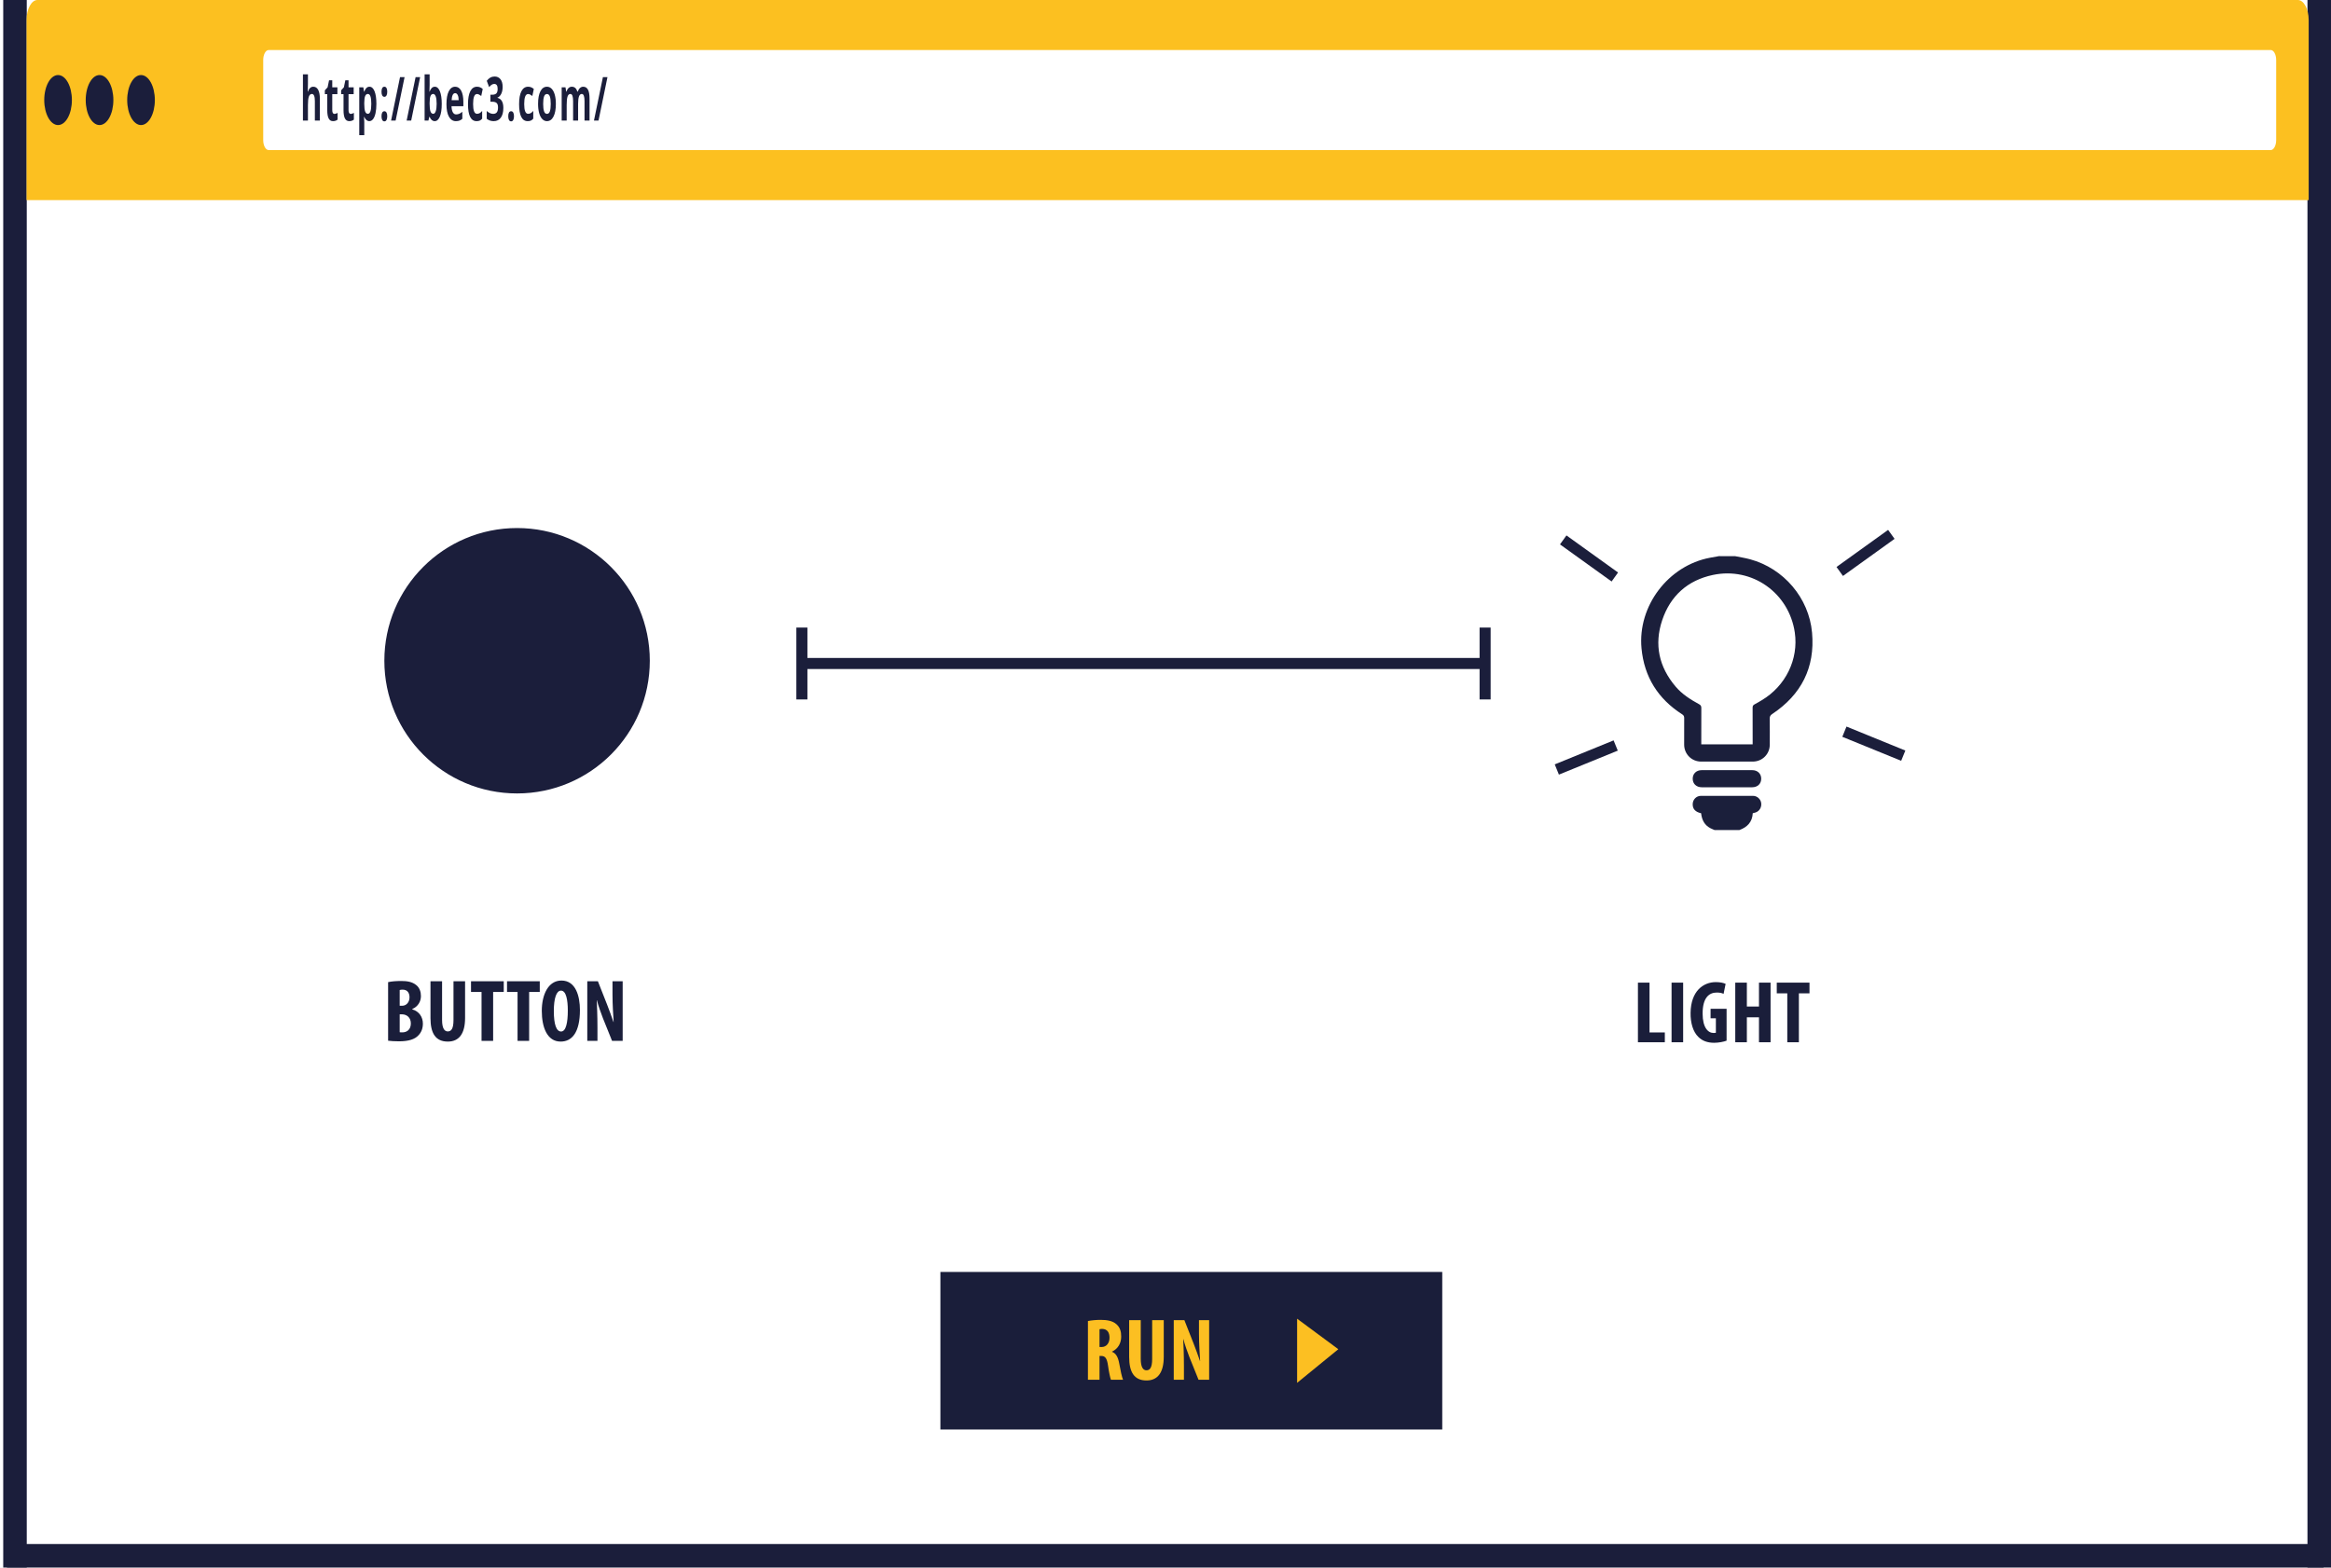
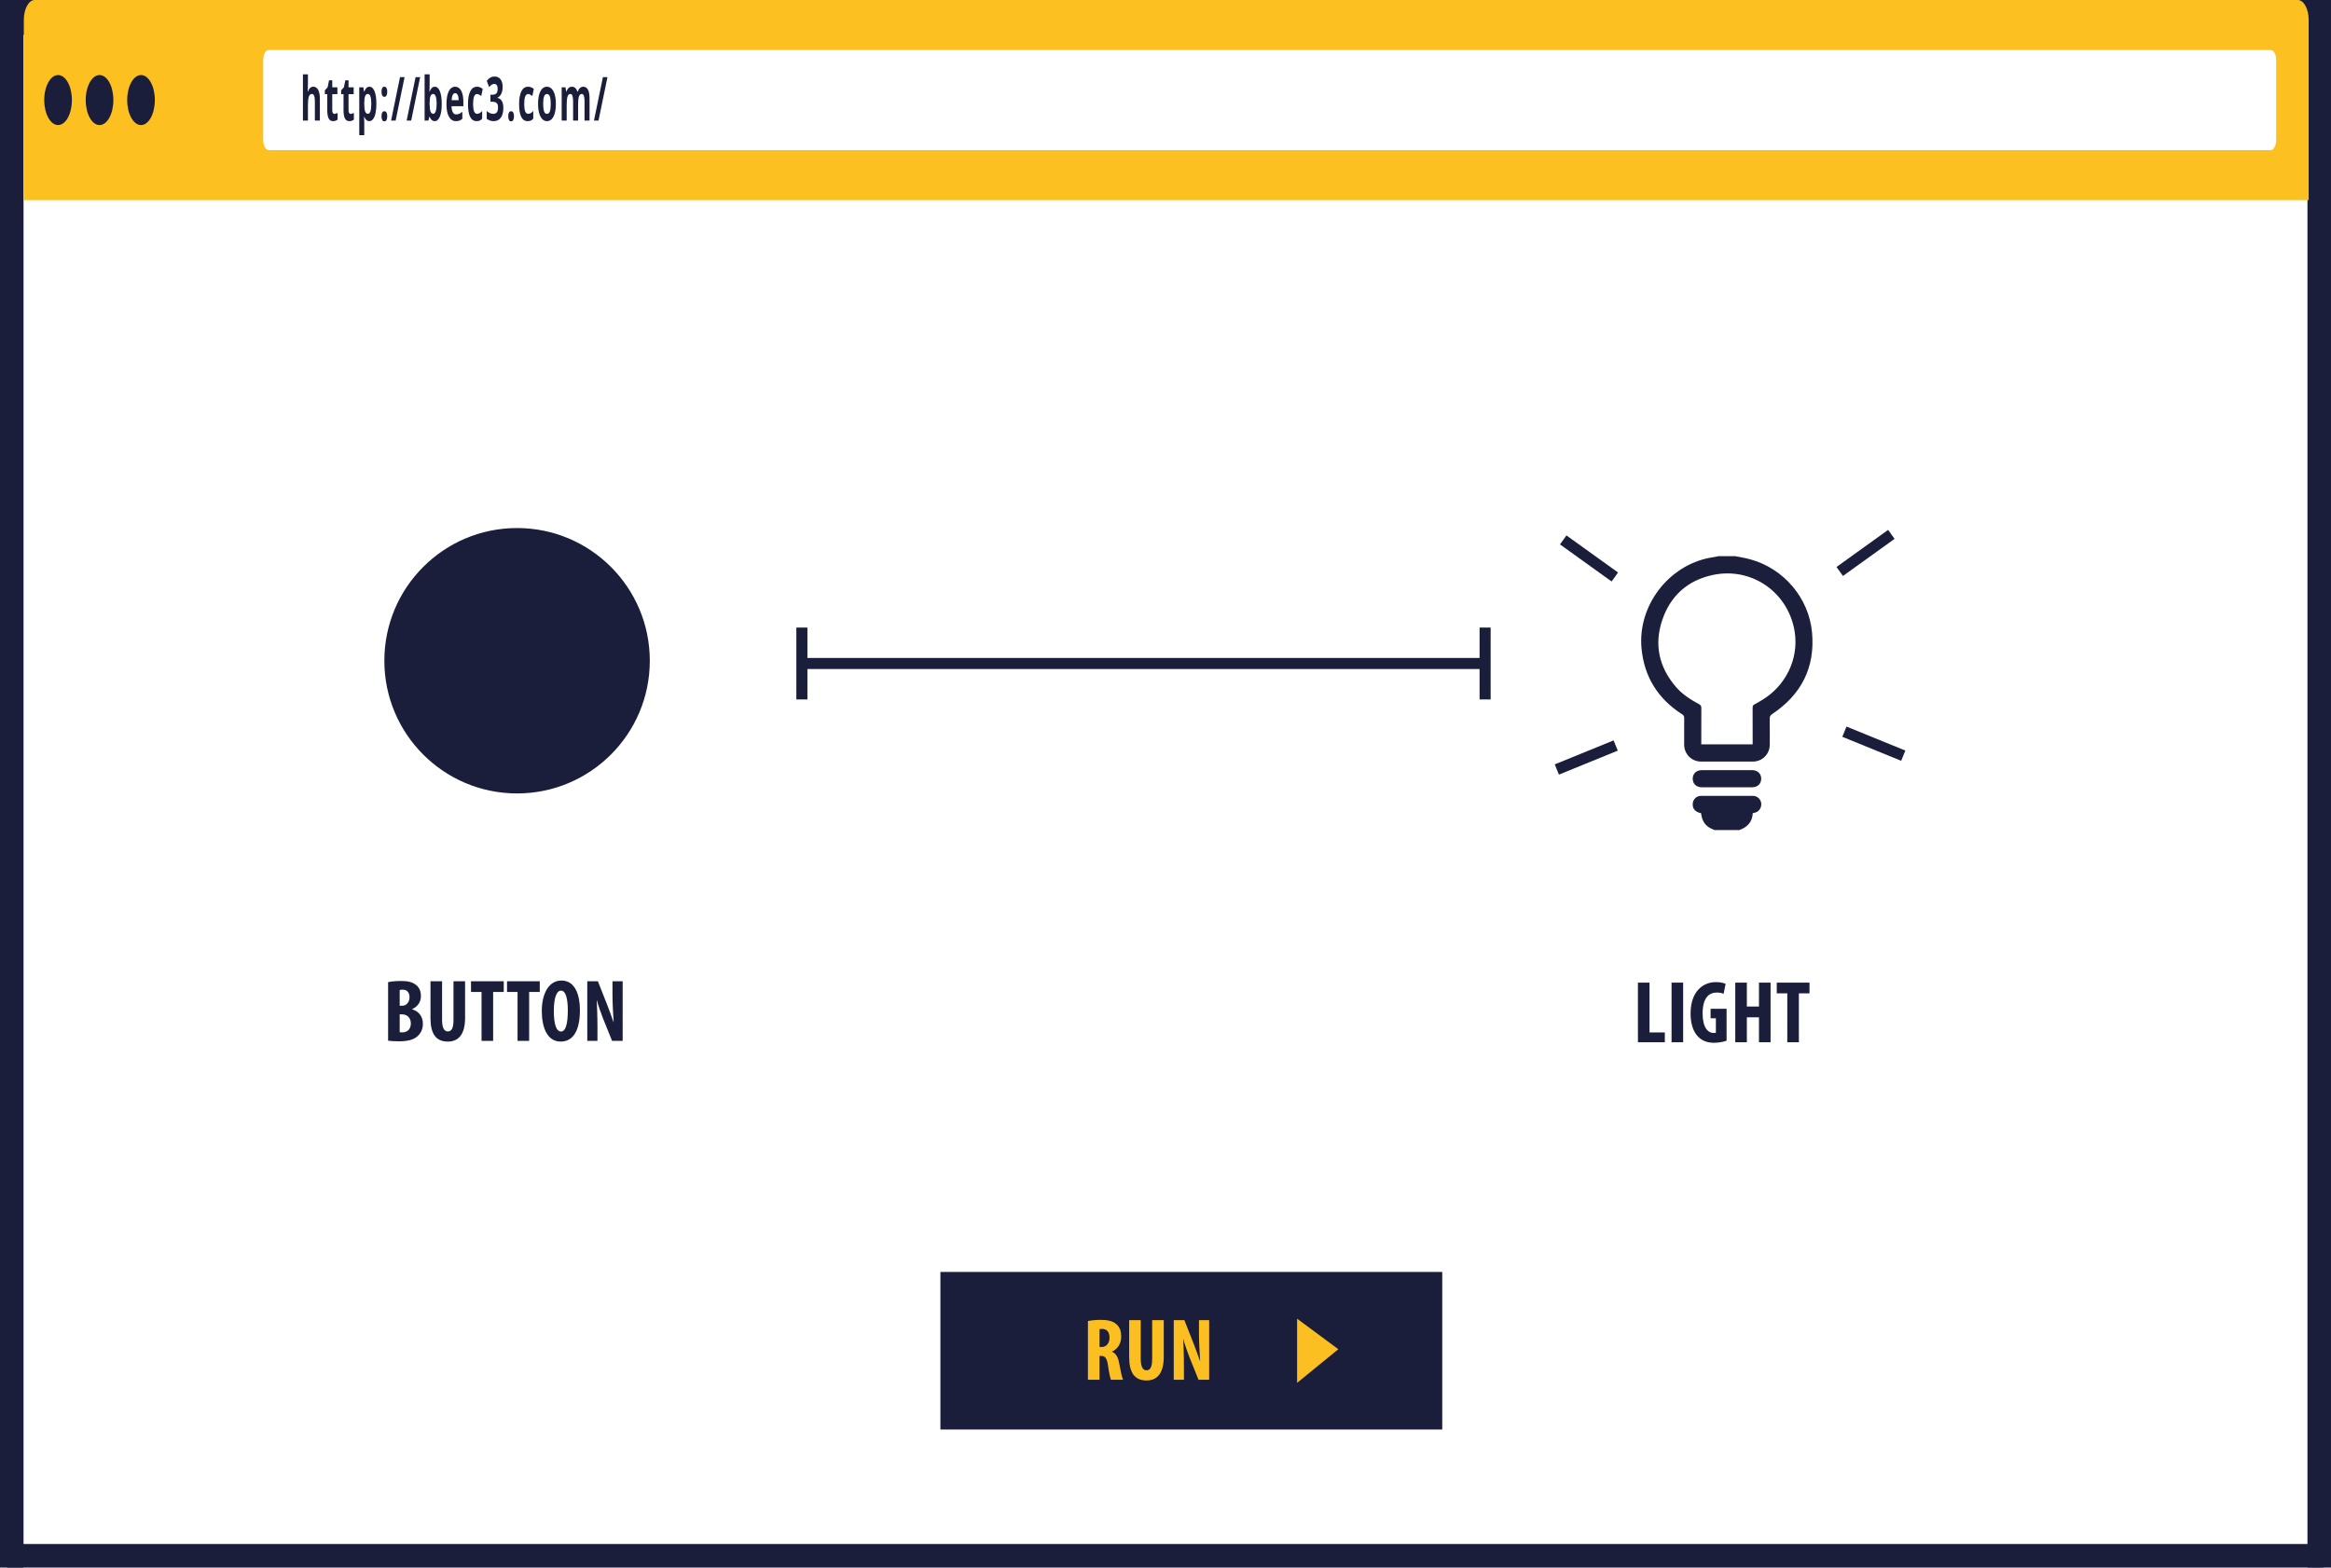
- <svg xmlns="http://www.w3.org/2000/svg" version="1.1" x="0px" y="0px" width="843px" height="567px" viewBox="0 0 843 567" enable-background="new 0 0 843 567" xml:space="preserve">
-   <g id="Calque_7">
-     <rect x="-1.889" y="-3.395" fill="#FFFFFF" width="844.889" height="570.395" />
-   </g>
+ <svg xmlns="http://www.w3.org/2000/svg" version="1.1" id="Calque_1" x="0px" y="0px" width="843px" height="567px" viewBox="0 0 843 567" enable-background="new 0 0 843 567" xml:space="preserve">
  <g id="Browser">
-     <rect x="1.167" fill="#1B1E3B" width="8.51" height="567" />
+     <rect x="2.991" y="1" fill="#FFFFFF" width="836.009" height="560" />
+     <rect fill="#1B1E3B" width="8.51" height="567" />
+     <rect fill="#1B1E3B" width="842" height="12.637" />
    <rect x="834.49" y="-0.826" fill="#1B1E3B" width="8.51" height="567.826" />
    <rect x="2.5" y="558.49" fill="#1B1E3B" width="837.826" height="8.51" />
    <g id="Top_Background">
      <g>
-         <path fill="#FCC020" d="M830.995,0H13.542c-2.171,0-3.93,3.241-3.93,7.238v65.144h825.314V7.238     C834.926,3.241,833.166,0,830.995,0z" />
+         <path fill="#FCC020" d="M830.99,0H12.547c-2.174,0-3.935,3.241-3.935,7.238v65.144h826.314V7.238     C834.926,3.241,833.164,0,830.99,0z" />
      </g>
    </g>
    <g id="URL_Background">
      <g>
-         <path fill="#FFFFFF" d="M821.193,18.095H97.17c-1.094,0-1.981,1.621-1.981,3.619v28.953c0,1.999,0.887,3.619,1.981,3.619h724.023     c1.094,0,1.98-1.621,1.98-3.619V21.714C823.174,19.716,822.287,18.095,821.193,18.095z" />
+         <path fill="#FFFFFF" d="M821.193,18.095H97.17c-1.094,0-1.981,1.621-1.981,3.619v28.953c0,1.999,0.887,3.619,1.981,3.619h724.023     c1.094,0,1.979-1.621,1.979-3.619V21.714C823.174,19.716,822.287,18.095,821.193,18.095z" />
      </g>
    </g>
    <g id="Circle">
      <g>
        <ellipse fill="#1B1E3B" cx="51" cy="36.191" rx="5" ry="9.048" />
      </g>
    </g>
    <g id="Circle_1_">
      <g>
        <ellipse fill="#1B1E3B" cx="36" cy="36.191" rx="5" ry="9.048" />
      </g>
    </g>
    <g id="Circle_2_">
      <g>
        <ellipse fill="#1B1E3B" cx="21" cy="36.191" rx="5" ry="9.048" />
      </g>
    </g>
    <g>
-       <path fill="#1B1E3B" d="M115.682,43.604h-1.811v-7.015c0-1.733-0.356-2.6-1.068-2.6c-0.507,0-0.873,0.312-1.099,0.935    s-0.338,1.633-0.338,3.029v5.65h-1.811V26.889h1.811v3.405c0,0.265-0.014,0.888-0.042,1.869l-0.042,0.967h0.095    c0.403-1.174,1.044-1.762,1.923-1.762c0.78,0,1.371,0.38,1.775,1.139c0.404,0.759,0.605,1.848,0.605,3.266V43.604z" />
+       <path fill="#1B1E3B" d="M115.682,43.604h-1.811v-7.015c0-1.733-0.356-2.6-1.068-2.6c-0.507,0-0.873,0.312-1.099,0.935    s-0.338,1.633-0.338,3.029v5.65h-1.811V26.889h1.811v3.405c0,0.265-0.014,0.888-0.042,1.869l-0.042,0.967h0.095    c0.403-1.174,1.044-1.762,1.923-1.762c0.78,0,1.371,0.38,1.775,1.139c0.404,0.759,0.605,1.848,0.605,3.266v7.831H115.682z" />
      <path fill="#1B1E3B" d="M120.95,41.208c0.316,0,0.696-0.125,1.14-0.376v2.438c-0.451,0.365-1.005,0.548-1.662,0.548    c-0.725,0-1.252-0.331-1.582-0.994c-0.331-0.662-0.496-1.656-0.496-2.981v-5.79h-0.867v-1.386l0.998-1.096l0.522-2.535h1.158    v2.557h1.858v2.46h-1.858v5.79c0,0.466,0.072,0.81,0.216,1.031C120.521,41.098,120.712,41.208,120.95,41.208z" />
      <path fill="#1B1E3B" d="M126.836,41.208c0.316,0,0.696-0.125,1.14-0.376v2.438c-0.451,0.365-1.005,0.548-1.662,0.548    c-0.725,0-1.252-0.331-1.582-0.994c-0.331-0.662-0.496-1.656-0.496-2.981v-5.79h-0.867v-1.386l0.998-1.096l0.522-2.535h1.158    v2.557h1.858v2.46h-1.858v5.79c0,0.466,0.072,0.81,0.216,1.031C126.407,41.098,126.598,41.208,126.836,41.208z" />
-       <path fill="#1B1E3B" d="M133.57,43.819c-0.78,0-1.391-0.512-1.834-1.536h-0.095c0.063,1.003,0.095,1.583,0.095,1.74v4.866h-1.811    V31.594h1.472l0.255,1.558h0.083c0.424-1.188,1.051-1.783,1.882-1.783c0.784,0,1.397,0.548,1.84,1.644    c0.443,1.096,0.665,2.618,0.665,4.565c0,1.282-0.104,2.396-0.312,3.341c-0.208,0.945-0.504,1.665-0.888,2.159    S134.088,43.819,133.57,43.819z M133.036,33.99c-0.447,0-0.774,0.249-0.979,0.747c-0.206,0.498-0.312,1.32-0.321,2.465v0.354    c0,1.289,0.106,2.213,0.318,2.771c0.211,0.559,0.547,0.838,1.006,0.838c0.811,0,1.217-1.21,1.217-3.631    c0-1.182-0.1-2.068-0.3-2.659S133.463,33.99,133.036,33.99z" />
+       <path fill="#1B1E3B" d="M133.57,43.819c-0.78,0-1.391-0.512-1.834-1.536h-0.095c0.063,1.003,0.095,1.583,0.095,1.74v4.866h-1.811    V31.594h1.472l0.255,1.558h0.083c0.424-1.188,1.051-1.783,1.882-1.783c0.784,0,1.397,0.548,1.84,1.644    c0.443,1.096,0.665,2.618,0.665,4.565c0,1.282-0.104,2.396-0.312,3.341c-0.208,0.945-0.504,1.665-0.888,2.159    C134.538,43.572,134.088,43.819,133.57,43.819z M133.036,33.99c-0.447,0-0.774,0.249-0.979,0.747    c-0.206,0.498-0.312,1.32-0.321,2.465v0.354c0,1.289,0.106,2.213,0.318,2.771c0.211,0.559,0.547,0.838,1.006,0.838    c0.811,0,1.217-1.21,1.217-3.631c0-1.182-0.1-2.068-0.3-2.659C133.777,34.284,133.463,33.99,133.036,33.99z" />
      <path fill="#1B1E3B" d="M137.971,33.195c0-0.602,0.089-1.056,0.268-1.364c0.178-0.308,0.437-0.462,0.777-0.462    c0.329,0,0.583,0.158,0.763,0.473c0.18,0.315,0.27,0.767,0.27,1.354c0,0.58-0.092,1.03-0.276,1.348    c-0.184,0.319-0.436,0.478-0.757,0.478c-0.333,0-0.59-0.157-0.771-0.473C138.062,34.233,137.971,33.782,137.971,33.195z     M137.971,42.068c0-0.602,0.089-1.056,0.268-1.364c0.178-0.308,0.437-0.462,0.777-0.462c0.329,0,0.583,0.158,0.763,0.473    c0.18,0.315,0.27,0.767,0.27,1.354c0,0.566-0.091,1.012-0.273,1.337c-0.182,0.326-0.435,0.489-0.76,0.489    c-0.333,0-0.59-0.16-0.771-0.478C138.062,43.098,137.971,42.648,137.971,42.068z" />
      <path fill="#1B1E3B" d="M146.314,27.899l-3.235,15.705h-1.645l3.235-15.705H146.314z" />
      <path fill="#1B1E3B" d="M151.944,27.899l-3.235,15.705h-1.645l3.235-15.705H151.944z" />
-       <path fill="#1B1E3B" d="M157.253,31.369c0.784,0,1.397,0.553,1.84,1.66c0.443,1.106,0.665,2.623,0.665,4.549    c0,1.984-0.229,3.52-0.686,4.608c-0.457,1.089-1.08,1.633-1.867,1.633c-0.78,0-1.391-0.512-1.834-1.536h-0.125l-0.303,1.321    h-1.383V26.889h1.811v3.889c0,0.494-0.023,1.286-0.071,2.374h0.071C155.795,31.963,156.422,31.369,157.253,31.369z M156.672,33.99    c-0.447,0-0.774,0.249-0.979,0.747c-0.206,0.498-0.312,1.32-0.321,2.465v0.354c0,1.289,0.106,2.213,0.318,2.771    c0.211,0.559,0.547,0.838,1.006,0.838c0.372,0,0.667-0.31,0.887-0.929c0.22-0.619,0.33-1.52,0.33-2.702s-0.111-2.068-0.333-2.659    S157.056,33.99,156.672,33.99z" />
-       <path fill="#1B1E3B" d="M164.867,43.819c-1.068,0-1.904-0.533-2.505-1.601c-0.602-1.067-0.902-2.578-0.902-4.533    c0-2.012,0.278-3.568,0.834-4.667c0.556-1.099,1.325-1.649,2.306-1.649c0.938,0,1.668,0.483,2.19,1.45s0.784,2.303,0.784,4.007    v1.59h-4.28c0.02,0.931,0.172,1.658,0.457,2.181c0.285,0.523,0.685,0.784,1.199,0.784c0.4,0,0.778-0.075,1.134-0.226    c0.356-0.15,0.729-0.39,1.116-0.72v2.535c-0.316,0.287-0.655,0.5-1.015,0.639C165.825,43.749,165.385,43.819,164.867,43.819z     M164.611,33.7c-0.384,0-0.685,0.22-0.902,0.661s-0.342,1.065-0.374,1.875h2.541c-0.008-0.809-0.125-1.434-0.35-1.875    S164.995,33.7,164.611,33.7z" />
-       <path fill="#1B1E3B" d="M172.349,43.819c-2.066,0-3.099-2.052-3.099-6.155c0-2.041,0.281-3.6,0.843-4.678    c0.562-1.078,1.367-1.617,2.416-1.617c0.768,0,1.457,0.272,2.066,0.816l-0.534,2.535c-0.285-0.208-0.55-0.377-0.795-0.51    c-0.246-0.132-0.491-0.199-0.736-0.199c-0.942,0-1.413,1.21-1.413,3.631c0,2.349,0.471,3.523,1.413,3.523    c0.348,0,0.671-0.084,0.968-0.252c0.297-0.168,0.594-0.431,0.891-0.79v2.804c-0.293,0.337-0.589,0.569-0.888,0.698    S172.804,43.819,172.349,43.819z" />
-       <path fill="#1B1E3B" d="M181.778,31.412c0,0.981-0.164,1.815-0.493,2.503s-0.79,1.16-1.383,1.418v0.064    c0.701,0.158,1.231,0.542,1.591,1.155c0.36,0.612,0.54,1.438,0.54,2.476c0,1.511-0.303,2.688-0.908,3.529    c-0.605,0.842-1.47,1.262-2.594,1.262c-0.942,0-1.777-0.283-2.505-0.849v-2.825c0.336,0.308,0.707,0.559,1.11,0.752    s0.803,0.29,1.199,0.29c0.605,0,1.053-0.186,1.341-0.559c0.289-0.372,0.434-0.97,0.434-1.794c0-0.737-0.167-1.26-0.499-1.568    c-0.333-0.308-0.863-0.462-1.591-0.462h-0.659v-2.546h0.671c0.672,0,1.164-0.159,1.475-0.478c0.311-0.318,0.466-0.865,0.466-1.638    c0-1.188-0.412-1.783-1.235-1.783c-0.285,0-0.575,0.086-0.87,0.258s-0.622,0.469-0.982,0.892l-0.849-2.288    c0.792-1.031,1.735-1.547,2.832-1.547c0.898,0,1.608,0.33,2.128,0.988C181.518,29.321,181.778,30.237,181.778,31.412z" />
+       <path fill="#1B1E3B" d="M157.253,31.369c0.784,0,1.397,0.553,1.84,1.66c0.443,1.106,0.665,2.623,0.665,4.549    c0,1.984-0.229,3.52-0.686,4.608c-0.457,1.089-1.08,1.633-1.867,1.633c-0.78,0-1.391-0.512-1.834-1.536h-0.125l-0.303,1.321    h-1.383V26.889h1.811v3.889c0,0.494-0.023,1.286-0.071,2.374h0.071C155.795,31.963,156.422,31.369,157.253,31.369z M156.672,33.99    c-0.447,0-0.774,0.249-0.979,0.747c-0.206,0.498-0.312,1.32-0.321,2.465v0.354c0,1.289,0.106,2.213,0.318,2.771    c0.211,0.559,0.547,0.838,1.006,0.838c0.372,0,0.667-0.31,0.887-0.929c0.22-0.619,0.33-1.52,0.33-2.702    c0-1.182-0.111-2.068-0.333-2.659C157.358,34.284,157.056,33.99,156.672,33.99z" />
+       <path fill="#1B1E3B" d="M164.867,43.819c-1.068,0-1.904-0.533-2.505-1.601c-0.602-1.067-0.902-2.578-0.902-4.533    c0-2.012,0.278-3.568,0.834-4.667s1.325-1.649,2.306-1.649c0.938,0,1.668,0.483,2.19,1.45c0.522,0.967,0.784,2.303,0.784,4.007    v1.59h-4.28c0.02,0.931,0.172,1.658,0.457,2.181s0.685,0.784,1.199,0.784c0.4,0,0.778-0.075,1.134-0.226    c0.356-0.15,0.729-0.39,1.116-0.72v2.535c-0.316,0.287-0.655,0.5-1.015,0.639C165.825,43.749,165.385,43.819,164.867,43.819z     M164.611,33.7c-0.384,0-0.685,0.22-0.902,0.661s-0.342,1.065-0.374,1.875h2.541c-0.008-0.809-0.125-1.434-0.35-1.875    S164.995,33.7,164.611,33.7z" />
+       <path fill="#1B1E3B" d="M172.349,43.819c-2.066,0-3.099-2.052-3.099-6.155c0-2.041,0.281-3.6,0.843-4.678    c0.562-1.078,1.367-1.617,2.416-1.617c0.768,0,1.457,0.272,2.066,0.816l-0.534,2.535c-0.285-0.208-0.55-0.377-0.795-0.51    c-0.246-0.132-0.491-0.199-0.736-0.199c-0.942,0-1.413,1.21-1.413,3.631c0,2.349,0.471,3.523,1.413,3.523    c0.348,0,0.671-0.084,0.968-0.252s0.594-0.431,0.891-0.79v2.804c-0.293,0.337-0.589,0.569-0.888,0.698    S172.804,43.819,172.349,43.819z" />
+       <path fill="#1B1E3B" d="M181.778,31.412c0,0.981-0.164,1.815-0.493,2.503c-0.329,0.688-0.79,1.16-1.383,1.418v0.064    c0.701,0.158,1.231,0.542,1.591,1.155c0.36,0.612,0.54,1.438,0.54,2.476c0,1.511-0.303,2.688-0.908,3.529    c-0.605,0.842-1.47,1.262-2.594,1.262c-0.942,0-1.777-0.283-2.505-0.849v-2.825c0.336,0.308,0.707,0.559,1.11,0.752    c0.403,0.193,0.803,0.29,1.199,0.29c0.605,0,1.053-0.186,1.341-0.559c0.289-0.372,0.434-0.97,0.434-1.794    c0-0.737-0.167-1.26-0.499-1.568c-0.333-0.308-0.863-0.462-1.591-0.462h-0.659v-2.546h0.671c0.672,0,1.164-0.159,1.475-0.478    c0.311-0.318,0.466-0.865,0.466-1.638c0-1.188-0.412-1.783-1.235-1.783c-0.285,0-0.575,0.086-0.87,0.258    c-0.295,0.172-0.622,0.469-0.982,0.892l-0.849-2.288c0.792-1.031,1.735-1.547,2.832-1.547c0.898,0,1.608,0.33,2.128,0.988    C181.518,29.321,181.778,30.237,181.778,31.412z" />
      <path fill="#1B1E3B" d="M183.805,42.068c0-0.602,0.089-1.056,0.268-1.364c0.178-0.308,0.437-0.462,0.777-0.462    c0.329,0,0.583,0.158,0.763,0.473c0.18,0.315,0.27,0.767,0.27,1.354c0,0.566-0.091,1.012-0.273,1.337    c-0.182,0.326-0.435,0.489-0.76,0.489c-0.333,0-0.59-0.16-0.771-0.478C183.896,43.098,183.805,42.648,183.805,42.068z" />
-       <path fill="#1B1E3B" d="M190.83,43.819c-2.066,0-3.099-2.052-3.099-6.155c0-2.041,0.281-3.6,0.843-4.678    c0.562-1.078,1.367-1.617,2.416-1.617c0.768,0,1.457,0.272,2.066,0.816l-0.534,2.535c-0.285-0.208-0.55-0.377-0.795-0.51    c-0.246-0.132-0.491-0.199-0.736-0.199c-0.942,0-1.413,1.21-1.413,3.631c0,2.349,0.471,3.523,1.413,3.523    c0.348,0,0.671-0.084,0.968-0.252c0.297-0.168,0.594-0.431,0.891-0.79v2.804c-0.293,0.337-0.589,0.569-0.888,0.698    S191.285,43.819,190.83,43.819z" />
-       <path fill="#1B1E3B" d="M201.026,37.578c0,1.955-0.285,3.484-0.855,4.587c-0.57,1.103-1.363,1.654-2.38,1.654    c-0.637,0-1.199-0.252-1.686-0.757s-0.861-1.23-1.122-2.175s-0.392-2.048-0.392-3.309c0-1.962,0.283-3.487,0.849-4.576    c0.566-1.088,1.361-1.633,2.387-1.633c0.637,0,1.199,0.251,1.686,0.752c0.487,0.501,0.861,1.221,1.122,2.159    C200.895,35.218,201.026,36.317,201.026,37.578z M196.437,37.578c0,1.189,0.107,2.088,0.323,2.696    c0.216,0.609,0.567,0.913,1.054,0.913c0.483,0,0.83-0.302,1.042-0.908c0.211-0.605,0.317-1.505,0.317-2.702    c0-1.188-0.106-2.08-0.32-2.675c-0.214-0.594-0.564-0.892-1.051-0.892c-0.483,0-0.831,0.295-1.045,0.886    S196.437,36.382,196.437,37.578z" />
-       <path fill="#1B1E3B" d="M209.072,43.604h-1.811v-7.015c0-0.866-0.08-1.516-0.24-1.95c-0.161-0.433-0.413-0.65-0.757-0.65    c-0.463,0-0.8,0.308-1.009,0.924c-0.21,0.616-0.315,1.629-0.315,3.04v5.65h-1.811v-12.01h1.383l0.243,1.536h0.101    c0.178-0.551,0.436-0.983,0.772-1.294s0.722-0.467,1.157-0.467c0.994,0,1.667,0.587,2.019,1.762h0.16    c0.178-0.559,0.44-0.992,0.787-1.3c0.346-0.308,0.737-0.462,1.172-0.462c0.752,0,1.321,0.349,1.707,1.047s0.579,1.817,0.579,3.357    v7.831h-1.816v-7.015c0-0.866-0.08-1.516-0.24-1.95c-0.161-0.433-0.413-0.65-0.757-0.65c-0.443,0-0.774,0.287-0.994,0.859    c-0.22,0.573-0.33,1.482-0.33,2.729V43.604z" />
+       <path fill="#1B1E3B" d="M190.83,43.819c-2.066,0-3.099-2.052-3.099-6.155c0-2.041,0.281-3.6,0.843-4.678    c0.562-1.078,1.367-1.617,2.416-1.617c0.768,0,1.457,0.272,2.066,0.816l-0.534,2.535c-0.285-0.208-0.55-0.377-0.795-0.51    c-0.246-0.132-0.491-0.199-0.736-0.199c-0.942,0-1.413,1.21-1.413,3.631c0,2.349,0.471,3.523,1.413,3.523    c0.348,0,0.671-0.084,0.968-0.252s0.594-0.431,0.891-0.79v2.804c-0.293,0.337-0.589,0.569-0.888,0.698    C191.663,43.754,191.285,43.819,190.83,43.819z" />
+       <path fill="#1B1E3B" d="M201.026,37.578c0,1.955-0.285,3.484-0.855,4.587c-0.57,1.103-1.363,1.654-2.38,1.654    c-0.637,0-1.199-0.252-1.686-0.757s-0.861-1.23-1.122-2.175c-0.261-0.945-0.392-2.048-0.392-3.309    c0-1.962,0.283-3.487,0.849-4.576c0.566-1.088,1.361-1.633,2.387-1.633c0.637,0,1.199,0.251,1.686,0.752    c0.487,0.501,0.861,1.221,1.122,2.159C200.895,35.218,201.026,36.317,201.026,37.578z M196.437,37.578    c0,1.189,0.107,2.088,0.323,2.696c0.216,0.609,0.567,0.913,1.054,0.913c0.483,0,0.83-0.302,1.042-0.908    c0.211-0.605,0.317-1.505,0.317-2.702c0-1.188-0.106-2.08-0.32-2.675c-0.214-0.594-0.564-0.892-1.051-0.892    c-0.483,0-0.831,0.295-1.045,0.886C196.543,35.487,196.437,36.382,196.437,37.578z" />
+       <path fill="#1B1E3B" d="M209.072,43.604h-1.811v-7.015c0-0.866-0.08-1.516-0.24-1.95c-0.161-0.433-0.413-0.65-0.757-0.65    c-0.463,0-0.8,0.308-1.009,0.924c-0.21,0.616-0.315,1.629-0.315,3.04v5.65h-1.811v-12.01h1.383l0.243,1.536h0.101    c0.178-0.551,0.436-0.983,0.772-1.294s0.722-0.467,1.157-0.467c0.994,0,1.667,0.587,2.019,1.762h0.16    c0.178-0.559,0.44-0.992,0.787-1.3c0.346-0.308,0.737-0.462,1.172-0.462c0.752,0,1.321,0.349,1.707,1.047    c0.386,0.698,0.579,1.817,0.579,3.357v7.831h-1.816v-7.015c0-0.866-0.08-1.516-0.24-1.95c-0.161-0.433-0.413-0.65-0.757-0.65    c-0.443,0-0.774,0.287-0.994,0.859c-0.22,0.573-0.33,1.482-0.33,2.729V43.604L209.072,43.604z" />
      <path fill="#1B1E3B" d="M219.688,27.899l-3.235,15.705h-1.645l3.235-15.705H219.688z" />
    </g>
  </g>
  <g id="Scene">
    <g id="Light-ICON">
-       <path fill-rule="evenodd" clip-rule="evenodd" fill="#1B1F3B" d="M627.455,201.163c1.821,0.374,3.668,0.651,5.459,1.137    c12.151,3.298,21.289,13.987,22.411,26.53c1.132,12.648-3.891,22.434-14.406,29.442c-0.681,0.454-0.918,0.893-0.904,1.694    c0.05,3.127,0.024,6.255,0.02,9.384c-0.007,3.422-2.716,6.125-6.147,6.128c-6.226,0.004-12.449,0.005-18.674,0    c-3.434-0.003-6.137-2.703-6.143-6.132c-0.005-3.192-0.015-6.385,0.012-9.578c0.005-0.638-0.157-1.021-0.737-1.392    c-8.722-5.59-13.725-13.511-14.698-23.857c-1.438-15.312,9.671-29.96,24.792-32.781c1.069-0.199,2.141-0.384,3.211-0.576    C623.584,201.163,625.52,201.163,627.455,201.163z M633.842,269.246c0-0.44,0-0.792,0-1.142c0-4.032,0.013-8.063-0.014-12.096    c-0.004-0.587,0.149-0.943,0.683-1.221c0.914-0.475,1.794-1.016,2.68-1.543c8.588-5.117,13.296-14.792,11.896-24.439    c-2.081-14.337-15.438-23.847-29.642-20.834c-9.132,1.938-15.387,7.575-18.332,16.41c-2.927,8.779-1.151,16.848,4.843,23.937    c2.352,2.782,5.373,4.695,8.526,6.416c0.58,0.317,0.804,0.67,0.798,1.346c-0.034,4.032-0.017,8.062-0.017,12.095    c0,0.345,0,0.688,0,1.071C621.485,269.246,627.6,269.246,633.842,269.246z" />
-       <path fill-rule="evenodd" clip-rule="evenodd" fill="#1B1F3B" d="M620.101,300.252c-0.521-0.229-1.055-0.427-1.558-0.689    c-1.975-1.034-3.044-2.777-3.347-5.401c-2.087-0.461-3.086-1.562-3.034-3.34c0.047-1.635,1.326-2.944,2.968-2.948    c6.281-0.017,12.562-0.015,18.843-0.001c1.472,0.003,2.746,1.146,2.951,2.563c0.224,1.537-0.6,2.958-2.018,3.45    c-0.325,0.113-0.667,0.176-1.027,0.269c-0.159,3.202-1.998,5.068-4.876,6.098C626.035,300.252,623.068,300.252,620.101,300.252z" />
-       <path fill-rule="evenodd" clip-rule="evenodd" fill="#1B1F3B" d="M624.553,284.77c-3.032,0-6.064,0.002-9.097-0.001    c-1.979-0.002-3.297-1.256-3.29-3.12c0.008-1.813,1.326-3.07,3.241-3.071c6.097-0.003,12.192-0.003,18.288,0    c1.918,0.001,3.235,1.257,3.243,3.071c0.007,1.864-1.311,3.118-3.29,3.12C630.616,284.771,627.584,284.77,624.553,284.77z" />
+       <path fill="#1B1F3B" d="M627.455,201.163c1.821,0.374,3.668,0.651,5.459,1.137c12.151,3.298,21.289,13.987,22.411,26.53    c1.132,12.648-3.892,22.434-14.406,29.442c-0.681,0.454-0.918,0.893-0.904,1.694c0.051,3.127,0.024,6.255,0.021,9.384    c-0.007,3.422-2.716,6.125-6.147,6.128c-6.226,0.004-12.448,0.005-18.674,0c-3.434-0.003-6.137-2.703-6.143-6.132    c-0.005-3.192-0.016-6.385,0.012-9.578c0.005-0.638-0.157-1.021-0.737-1.392c-8.722-5.59-13.725-13.511-14.697-23.857    c-1.438-15.312,9.671-29.96,24.792-32.781c1.068-0.199,2.141-0.384,3.211-0.576C623.584,201.163,625.52,201.163,627.455,201.163z     M633.842,269.246c0-0.44,0-0.792,0-1.142c0-4.032,0.014-8.063-0.014-12.096c-0.004-0.587,0.148-0.943,0.683-1.221    c0.914-0.475,1.794-1.016,2.681-1.543c8.588-5.117,13.296-14.792,11.896-24.439c-2.081-14.337-15.438-23.847-29.642-20.834    c-9.133,1.938-15.388,7.575-18.332,16.41c-2.928,8.779-1.151,16.848,4.843,23.937c2.352,2.782,5.373,4.695,8.526,6.416    c0.579,0.317,0.804,0.67,0.798,1.346c-0.034,4.032-0.018,8.062-0.018,12.095c0,0.345,0,0.688,0,1.071    C621.485,269.246,627.6,269.246,633.842,269.246z" />
+       <path fill="#1B1F3B" d="M620.101,300.252c-0.521-0.229-1.055-0.427-1.558-0.689c-1.975-1.033-3.044-2.776-3.347-5.4    c-2.087-0.461-3.086-1.562-3.034-3.34c0.047-1.635,1.326-2.944,2.968-2.948c6.281-0.017,12.562-0.015,18.843-0.001    c1.473,0.003,2.746,1.146,2.951,2.562c0.225,1.537-0.6,2.959-2.018,3.451c-0.325,0.112-0.667,0.176-1.027,0.269    c-0.159,3.202-1.998,5.067-4.876,6.098C626.035,300.252,623.068,300.252,620.101,300.252z" />
+       <path fill="#1B1F3B" d="M624.553,284.77c-3.031,0-6.063,0.002-9.097,0c-1.979-0.002-3.297-1.256-3.29-3.121    c0.008-1.813,1.326-3.07,3.241-3.071c6.097-0.003,12.191-0.003,18.288,0c1.918,0.001,3.234,1.257,3.243,3.071    c0.007,1.864-1.312,3.119-3.29,3.121C630.616,284.771,627.584,284.77,624.553,284.77z" />
      <line fill="none" stroke="#1B1E3B" stroke-width="4" stroke-miterlimit="10" x1="665.334" y1="206.708" x2="684" y2="193.292" />
      <line fill="none" stroke="#1B1E3B" stroke-width="4" stroke-miterlimit="10" x1="667.024" y1="264.661" x2="688.31" y2="273.34" />
      <line fill="none" stroke="#1B1E3B" stroke-width="4" stroke-miterlimit="10" x1="584.31" y1="269.661" x2="563.024" y2="278.34" />
      <line fill="none" stroke="#1B1E3B" stroke-width="4" stroke-miterlimit="10" x1="584" y1="208.708" x2="565.334" y2="195.293" />
      <g>
-         <path fill="#1A1E3A" d="M592.355,355.434h4.191v18.015h5.535V377h-9.727V355.434z" />
+         <path fill="#1A1E3A" d="M592.355,355.434h4.19v18.016h5.535V377h-9.728v-21.566H592.355z" />
        <path fill="#1A1E3A" d="M608.706,355.434V377h-4.191v-21.566H608.706z" />
-         <path fill="#1A1E3A" d="M624.417,376.424c-0.928,0.384-2.911,0.769-4.479,0.769c-2.464,0-4.32-0.704-5.76-2.145     c-1.855-1.792-2.848-4.991-2.783-8.703c0.096-7.84,4.575-11.104,9.15-11.104c1.633,0,2.849,0.32,3.521,0.641l-0.736,3.615     c-0.608-0.319-1.407-0.479-2.464-0.479c-2.848,0-5.119,1.951-5.119,7.583c0,5.184,2.016,7.04,3.967,7.04     c0.385,0,0.673-0.032,0.832-0.097v-5.215h-1.92v-3.424h5.792V376.424z" />
-         <path fill="#1A1E3A" d="M631.745,355.434v8.64h4.384v-8.64h4.191V377h-4.191v-9.023h-4.384V377h-4.191v-21.566H631.745z" />
-         <path fill="#1A1E3A" d="M646.369,359.306h-3.808v-3.872H654.4v3.872h-3.84V377h-4.191V359.306z" />
+         <path fill="#1A1E3A" d="M624.417,376.424c-0.928,0.385-2.911,0.77-4.479,0.77c-2.464,0-4.319-0.704-5.76-2.146     c-1.854-1.792-2.848-4.991-2.783-8.702c0.097-7.841,4.575-11.104,9.15-11.104c1.633,0,2.849,0.319,3.521,0.641l-0.736,3.615     c-0.608-0.319-1.407-0.479-2.464-0.479c-2.849,0-5.119,1.951-5.119,7.584c0,5.184,2.016,7.039,3.967,7.039     c0.385,0,0.673-0.031,0.832-0.097v-5.215h-1.92v-3.424h5.792L624.417,376.424L624.417,376.424z" />
+         <path fill="#1A1E3A" d="M631.745,355.434v8.641h4.384v-8.641h4.191V377h-4.191v-9.023h-4.384V377h-4.191v-21.566H631.745z" />
+         <path fill="#1A1E3A" d="M646.369,359.307h-3.809v-3.873h11.84v3.873h-3.841V377h-4.19V359.307z" />
      </g>
    </g>
    <g id="Arrow-ICON">
      <g id="Arrow">
        <g>
          <line fill="none" stroke="#1B1E3B" stroke-width="4" stroke-linejoin="round" x1="290" y1="240" x2="537.085" y2="240" />
          <g>
            <rect x="288" y="227" fill="#1B1E3B" width="4" height="26" />
          </g>
          <g>
            <rect x="535.085" y="227" fill="#1B1E3B" width="4" height="26" />
          </g>
        </g>
      </g>
    </g>
    <g id="Button-ICON">
      <circle id="Button_1_" fill="#1B1E3B" stroke="#1B1E3B" stroke-width="2" stroke-linejoin="round" stroke-miterlimit="10" cx="187" cy="239" r="47" />
      <g>
-         <path fill="#1A1E3A" d="M140.357,355.254c1.28-0.288,2.944-0.416,4.768-0.416c2.016,0,3.968,0.256,5.472,1.535     c1.152,0.96,1.632,2.4,1.632,3.904c0,1.92-0.992,3.775-3.136,4.703v0.128c2.496,0.704,3.84,2.784,3.84,5.152     c0,1.792-0.576,3.167-1.6,4.224c-1.28,1.407-3.456,2.176-7.071,2.176c-1.6,0-2.944-0.096-3.904-0.225V355.254z M144.549,363.797     h0.896c1.504,0,2.656-1.28,2.656-3.04c0-1.567-0.736-2.783-2.464-2.783c-0.448,0-0.832,0.031-1.088,0.128V363.797z      M144.549,373.364c0.256,0.063,0.544,0.063,0.928,0.063c1.696,0,3.104-1.023,3.104-3.231c0-2.144-1.472-3.264-3.136-3.296h-0.896     V373.364z" />
-         <path fill="#1A1E3A" d="M159.876,354.934v14.015c0,3.168,0.96,4.128,2.048,4.128c1.216,0,2.08-0.864,2.08-4.128v-14.015h4.191     v13.279c0,5.535-2.08,8.543-6.239,8.543c-4.512,0-6.271-3.104-6.271-8.512v-13.311H159.876z" />
-         <path fill="#1A1E3A" d="M174.149,358.806h-3.808v-3.872h11.839v3.872h-3.84V376.5h-4.191V358.806z" />
-         <path fill="#1A1E3A" d="M187.172,358.806h-3.808v-3.872h11.839v3.872h-3.84V376.5h-4.191V358.806z" />
-         <path fill="#1A1E3A" d="M209.731,365.333c0,8.127-2.88,11.423-6.976,11.423c-4.896,0-6.815-5.184-6.815-11.104     c0-5.887,2.336-10.975,7.104-10.975C208.26,354.678,209.731,360.405,209.731,365.333z M200.292,365.717     c0,4.896,0.928,7.392,2.624,7.392c1.76,0,2.432-3.2,2.432-7.584c0-3.775-0.576-7.199-2.463-7.199     C201.22,358.325,200.292,361.077,200.292,365.717z" />
-         <path fill="#1A1E3A" d="M212.388,376.5v-21.566h3.84l3.328,8.447c0.64,1.664,1.696,4.448,2.304,6.304h0.064     c-0.128-2.271-0.416-6.016-0.416-9.983v-4.768h3.68V376.5h-3.839l-3.296-8.191c-0.704-1.824-1.696-4.544-2.176-6.495h-0.064     c0.096,2.176,0.256,5.503,0.256,9.823v4.863H212.388z" />
+         <path fill="#1A1E3A" d="M140.357,355.254c1.28-0.288,2.944-0.416,4.768-0.416c2.016,0,3.968,0.256,5.472,1.535     c1.152,0.96,1.632,2.4,1.632,3.904c0,1.92-0.992,3.774-3.136,4.703v0.127c2.496,0.705,3.84,2.785,3.84,5.152     c0,1.792-0.576,3.167-1.6,4.225c-1.28,1.406-3.456,2.176-7.071,2.176c-1.6,0-2.944-0.096-3.904-0.225L140.357,355.254     L140.357,355.254z M144.549,363.797h0.896c1.504,0,2.656-1.279,2.656-3.04c0-1.567-0.736-2.782-2.464-2.782     c-0.448,0-0.832,0.03-1.088,0.127V363.797z M144.549,373.364c0.256,0.062,0.544,0.062,0.928,0.062     c1.696,0,3.104-1.022,3.104-3.231c0-2.144-1.472-3.264-3.136-3.295h-0.896V373.364z" />
+         <path fill="#1A1E3A" d="M159.876,354.934v14.016c0,3.168,0.96,4.128,2.048,4.128c1.216,0,2.08-0.864,2.08-4.128v-14.016h4.191     v13.279c0,5.535-2.08,8.543-6.239,8.543c-4.512,0-6.271-3.104-6.271-8.512v-13.311H159.876L159.876,354.934z" />
+         <path fill="#1A1E3A" d="M174.149,358.807h-3.808v-3.873h11.839v3.873h-3.84V376.5h-4.191V358.807L174.149,358.807z" />
+         <path fill="#1A1E3A" d="M187.172,358.807h-3.808v-3.873h11.839v3.873h-3.84V376.5h-4.191V358.807L187.172,358.807z" />
+         <path fill="#1A1E3A" d="M209.731,365.333c0,8.127-2.88,11.423-6.976,11.423c-4.896,0-6.815-5.184-6.815-11.104     c0-5.887,2.336-10.976,7.104-10.976C208.26,354.678,209.731,360.404,209.731,365.333z M200.292,365.717     c0,4.896,0.928,7.393,2.624,7.393c1.76,0,2.432-3.2,2.432-7.584c0-3.775-0.576-7.199-2.463-7.199     C201.22,358.325,200.292,361.077,200.292,365.717z" />
+         <path fill="#1A1E3A" d="M212.388,376.5v-21.566h3.84l3.328,8.447c0.64,1.664,1.696,4.448,2.304,6.305h0.064     c-0.128-2.271-0.416-6.017-0.416-9.983v-4.769h3.68V376.5h-3.839l-3.296-8.191c-0.704-1.824-1.696-4.543-2.176-6.494h-0.064     c0.096,2.176,0.256,5.502,0.256,9.822v4.863H212.388z" />
      </g>
    </g>
    <g id="Run-ICON">
      <rect x="340.094" y="460.082" fill="#1A1E3A" width="181.491" height="56.997" />
      <g>
-         <path fill="#FCBF22" d="M393.447,477.834c1.312-0.256,2.976-0.416,4.576-0.416c2.304,0,4.352,0.32,5.759,1.6     c1.312,1.184,1.696,2.623,1.696,4.479c0,2.304-1.12,4.384-3.328,5.407v0.064c1.472,0.576,2.208,1.952,2.624,4.256     c0.416,2.4,0.992,5.056,1.376,5.855h-4.384c-0.256-0.607-0.736-2.783-1.056-5.152c-0.384-2.688-1.056-3.455-2.464-3.455h-0.608     v8.607h-4.191V477.834z M397.638,487.24h0.736c1.824,0,2.879-1.471,2.879-3.359c0-1.824-0.736-3.135-2.624-3.199     c-0.352,0-0.768,0.031-0.992,0.128V487.24z" />
-         <path fill="#FCBF22" d="M412.55,477.514v14.016c0,3.167,0.96,4.127,2.048,4.127c1.216,0,2.08-0.863,2.08-4.127v-14.016h4.191     v13.279c0,5.535-2.08,8.543-6.239,8.543c-4.512,0-6.271-3.104-6.271-8.512v-13.311H412.55z" />
-         <path fill="#FCBF22" d="M424.486,499.08v-21.566h3.84l3.328,8.447c0.639,1.664,1.695,4.447,2.303,6.304h0.064     c-0.128-2.272-0.416-6.016-0.416-9.983v-4.768h3.68v21.566h-3.84l-3.295-8.191c-0.705-1.824-1.696-4.543-2.176-6.496h-0.064     c0.096,2.176,0.256,5.504,0.256,9.824v4.863H424.486z" />
+         <path fill="#FCBF22" d="M393.447,477.834c1.312-0.256,2.976-0.416,4.576-0.416c2.304,0,4.352,0.32,5.759,1.6     c1.312,1.185,1.695,2.623,1.695,4.479c0,2.304-1.119,4.384-3.327,5.407v0.063c1.472,0.576,2.208,1.952,2.624,4.256     c0.416,2.4,0.991,5.057,1.376,5.855h-4.385c-0.256-0.607-0.735-2.783-1.056-5.152c-0.384-2.688-1.056-3.455-2.464-3.455h-0.608     v8.607h-4.19V477.834z M397.638,487.24h0.736c1.824,0,2.879-1.472,2.879-3.359c0-1.824-0.736-3.135-2.624-3.199     c-0.352,0-0.768,0.031-0.992,0.128L397.638,487.24L397.638,487.24z" />
+         <path fill="#FCBF22" d="M412.55,477.514v14.017c0,3.167,0.96,4.127,2.048,4.127c1.217,0,2.08-0.863,2.08-4.127v-14.017h4.191     v13.279c0,5.535-2.08,8.543-6.239,8.543c-4.512,0-6.271-3.104-6.271-8.512v-13.312L412.55,477.514L412.55,477.514z" />
+         <path fill="#FCBF22" d="M424.486,499.08v-21.566h3.84l3.328,8.447c0.639,1.664,1.694,4.447,2.303,6.304h0.064     c-0.129-2.271-0.416-6.016-0.416-9.982v-4.769h3.68v21.566h-3.84l-3.295-8.191c-0.705-1.824-1.696-4.543-2.177-6.496h-0.063     c0.096,2.177,0.256,5.504,0.256,9.824v4.863H424.486L424.486,499.08z" />
      </g>
      <polygon fill="#FCBF22" points="469.094,500.197 469.094,476.992 484,488.03   " />
    </g>
  </g>
</svg>
